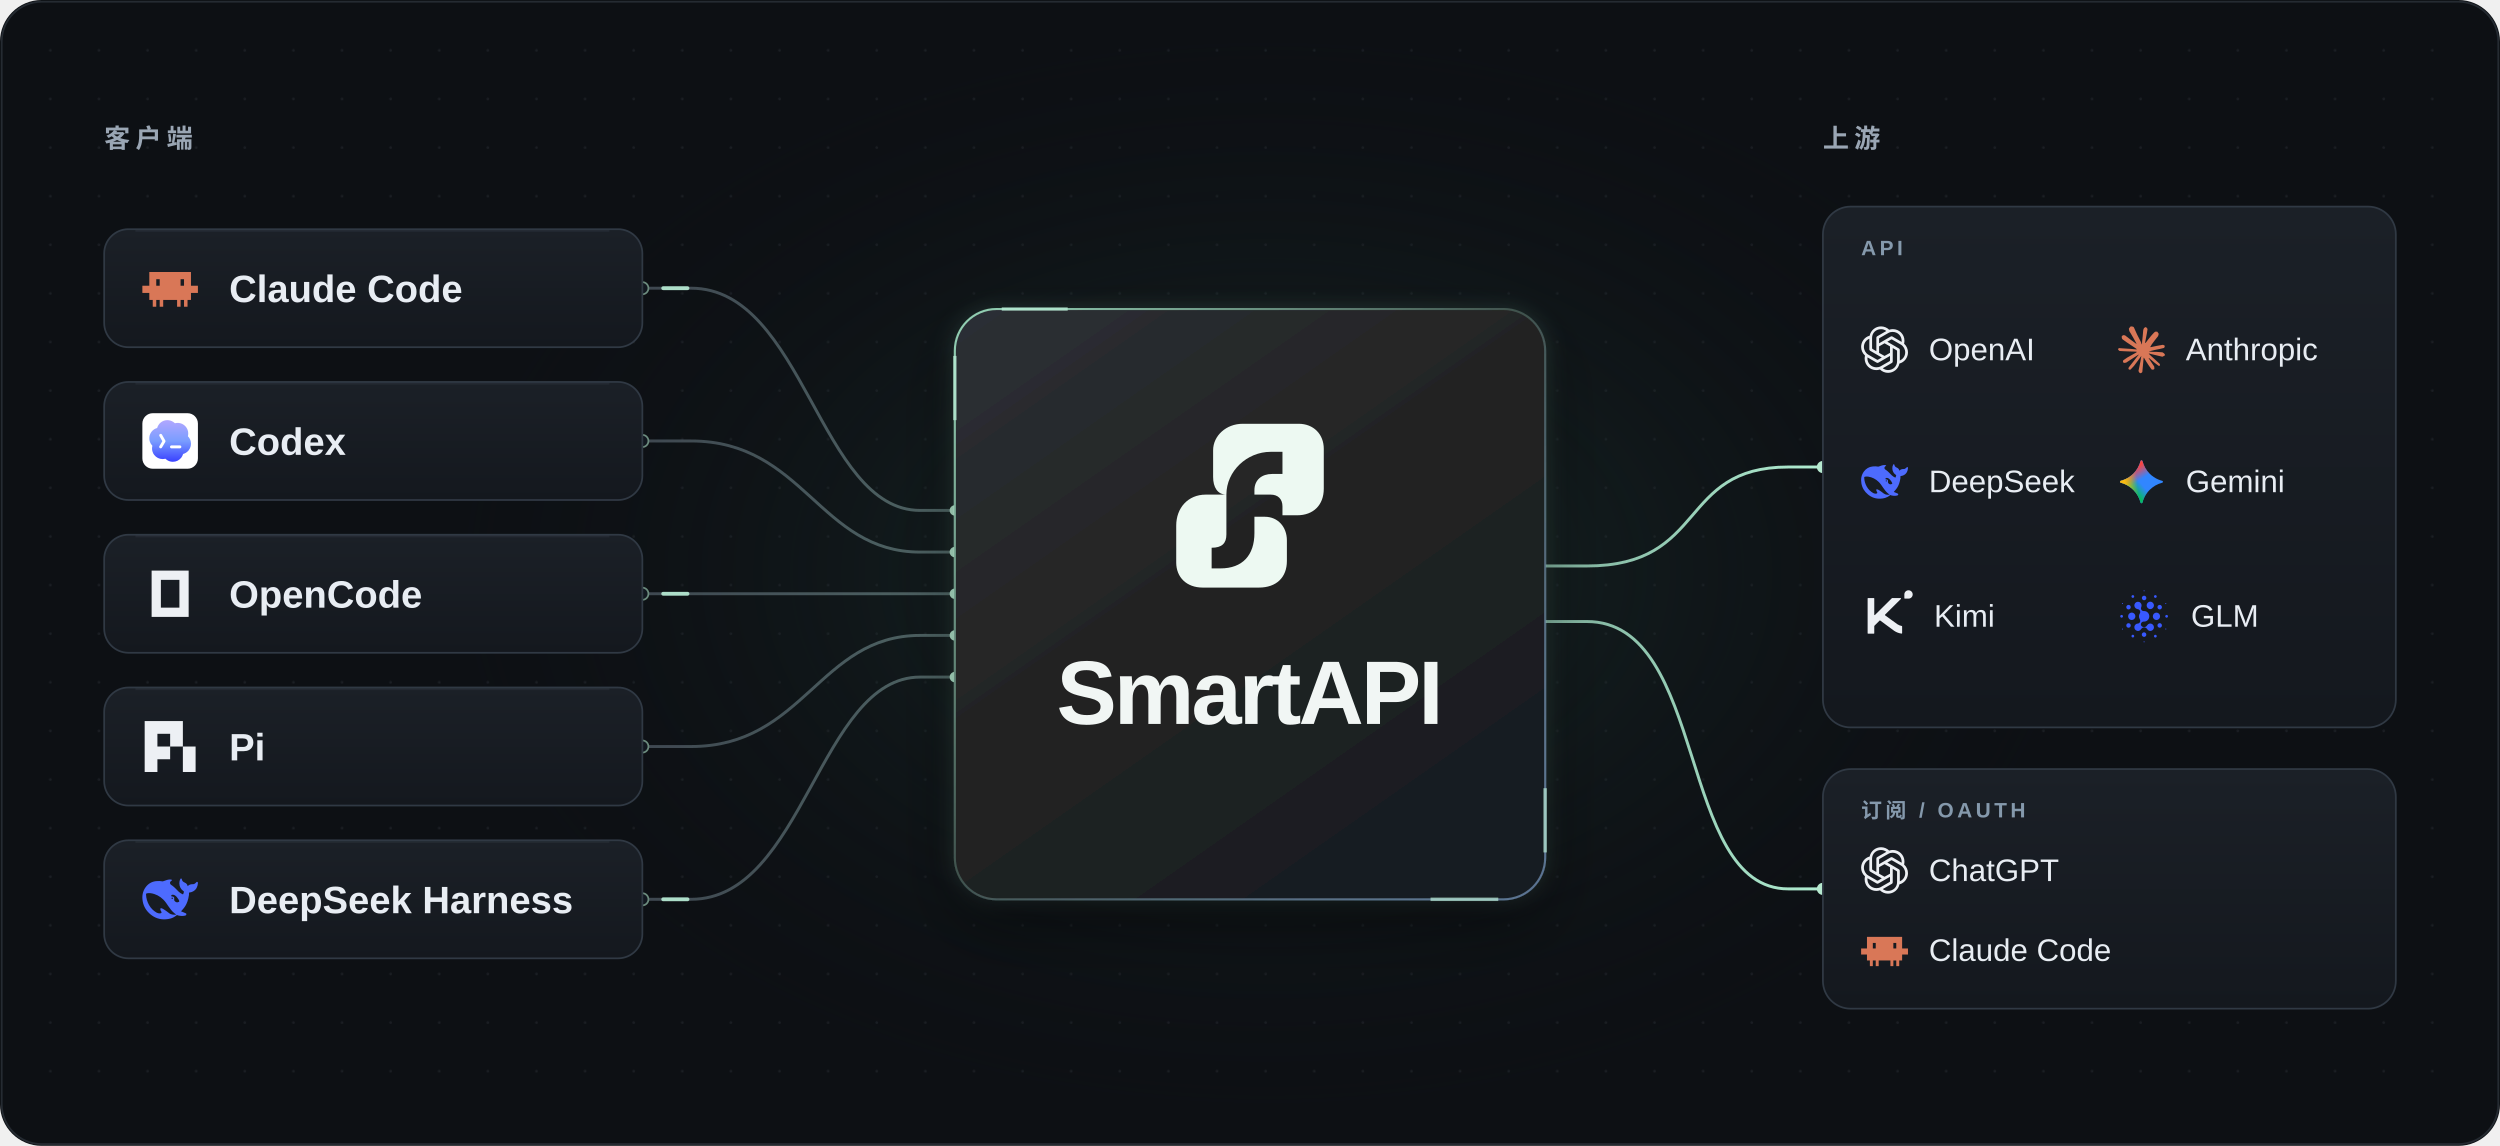
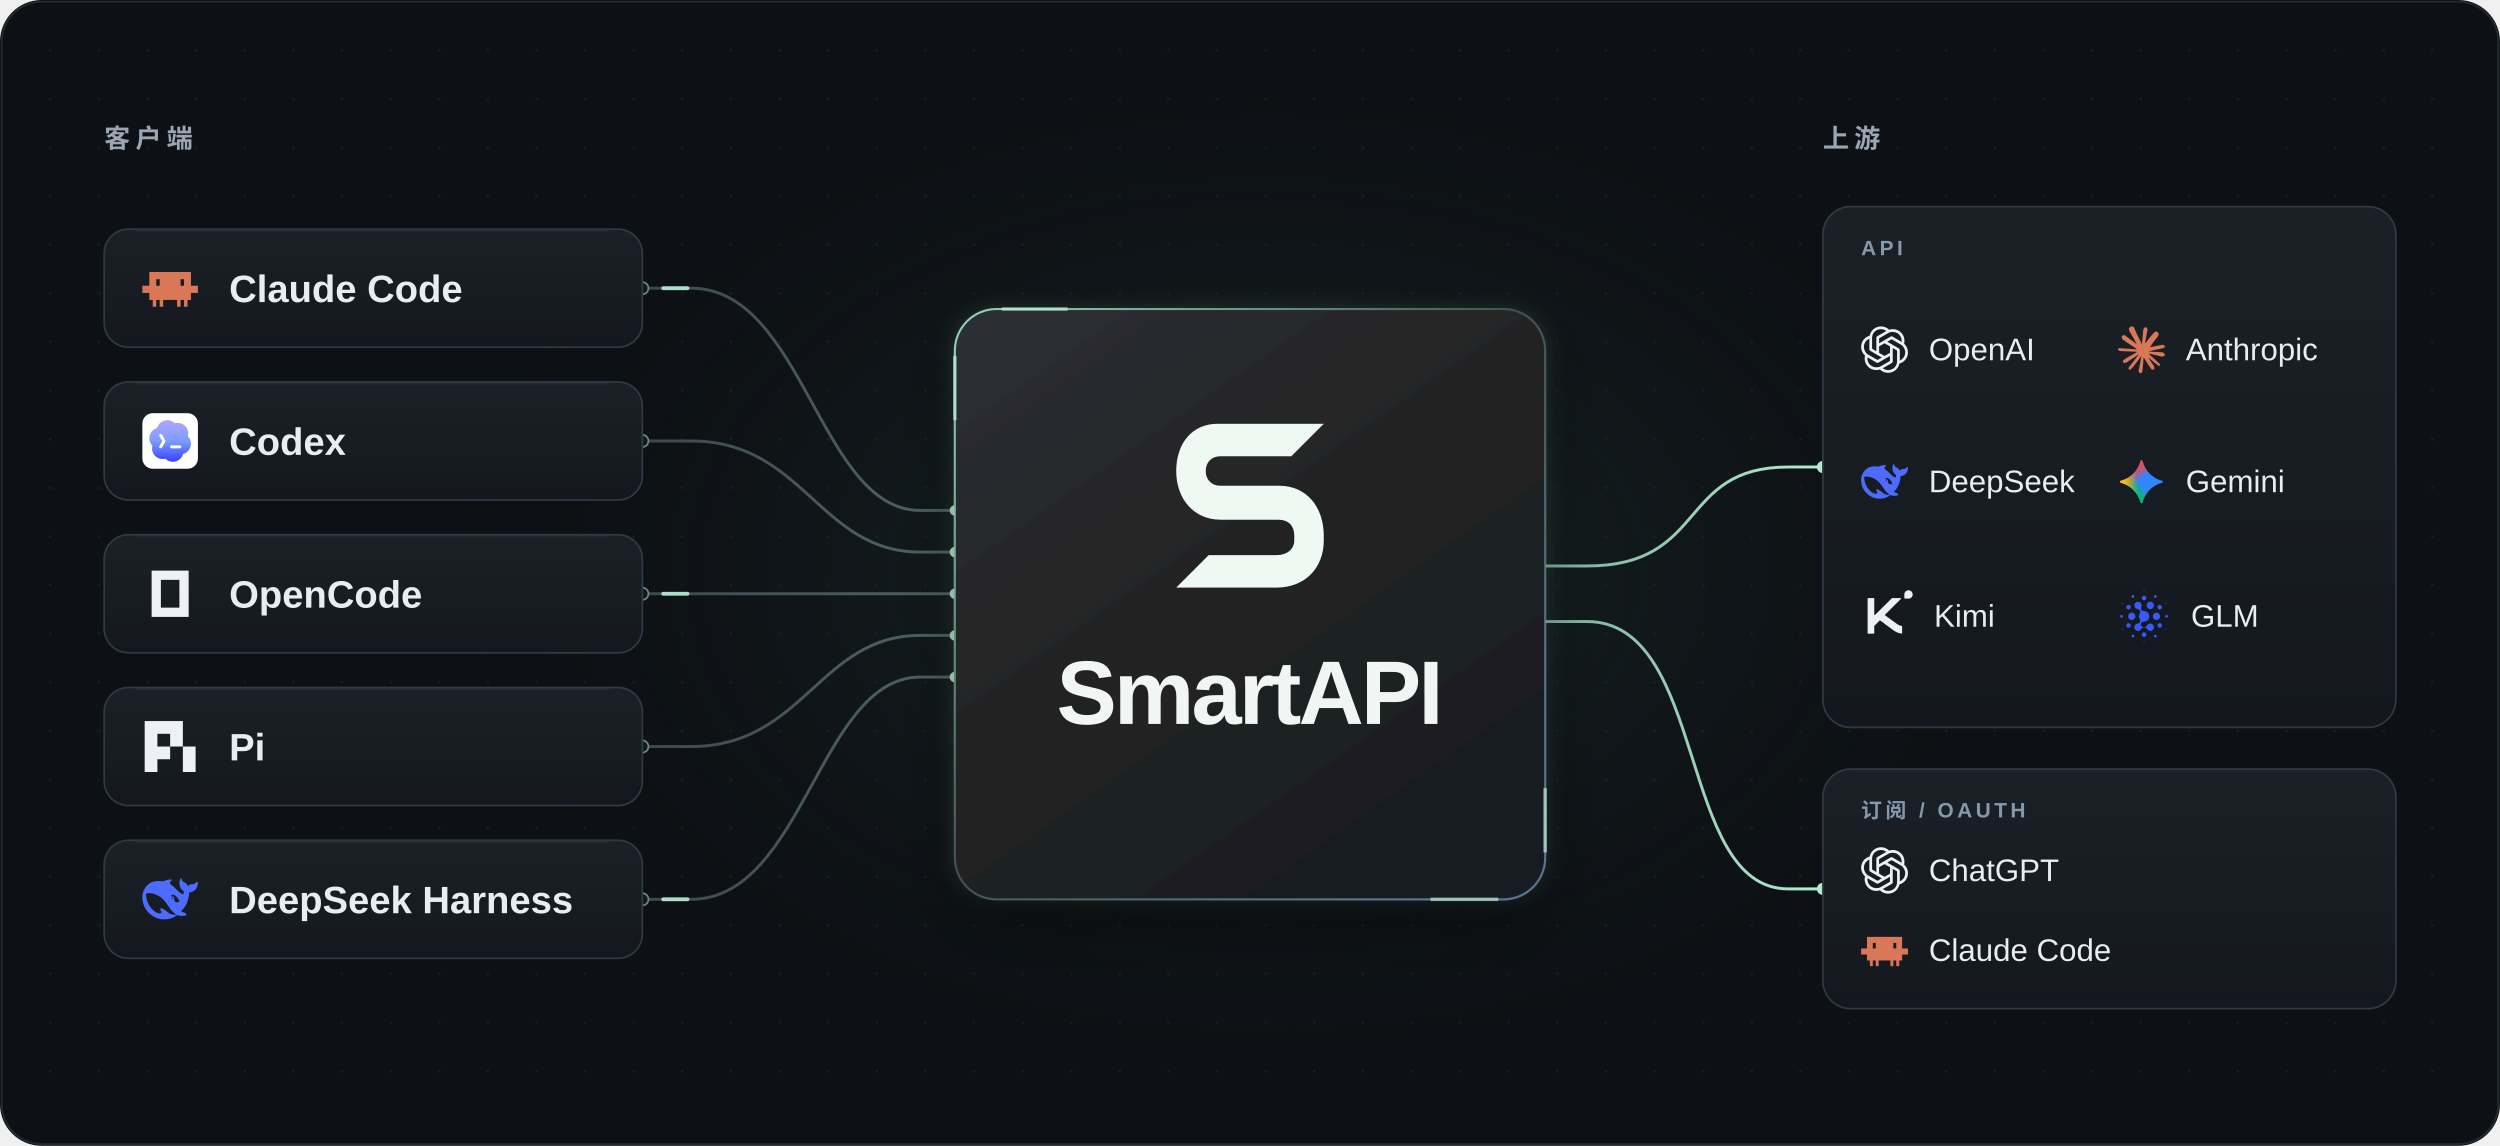
<svg xmlns="http://www.w3.org/2000/svg" width="1440" height="660" viewBox="0 0 1440 660" role="img" aria-labelledby="title desc">
  <defs>
    <radialGradient id="ambient">
      <stop stop-color="#25463e" stop-opacity=".5" />
      <stop offset="1" stop-color="#0d1014" stop-opacity="0" />
    </radialGradient>
    <linearGradient id="card" x2="0" y2="1">
      <stop stop-color="#1b2027" />
      <stop offset="1" stop-color="#14181e" />
    </linearGradient>
    <linearGradient id="core" x2=".7" y2="1">
      <stop stop-color="#2b3035" />
      <stop offset=".48" stop-color="#242424" />
      <stop offset="1" stop-color="#171d20" />
    </linearGradient>
    <linearGradient id="edge" x2="1" y2="1">
      <stop stop-color="#a1e5c5" stop-opacity=".9" />
      <stop offset=".48" stop-color="#40524d" />
      <stop offset="1" stop-color="#85a8d8" stop-opacity=".6" />
    </linearGradient>
    <linearGradient id="flow" gradientUnits="userSpaceOnUse" x1="370" y1="0" x2="1050" y2="0">
      <stop stop-color="#4a555f" />
      <stop offset=".8" stop-color="#87baa5" />
      <stop offset="1" stop-color="#b0edd1" />
    </linearGradient>
    <filter id="shadow" x="-30%" y="-30%" width="160%" height="180%">
      <feDropShadow dx="0" dy="14" stdDeviation="18" flood-color="#000" flood-opacity=".4" />
    </filter>
    <filter id="halo" x="-200%" y="-200%" width="500%" height="500%">
      <feGaussianBlur stdDeviation="5" />
    </filter>
    <pattern id="grid" width="28" height="28" patternUnits="userSpaceOnUse">
      <circle cx="1" cy="1" r=".8" fill="#83909d" opacity=".15" />
    </pattern>
  </defs>
  <rect width="1440" height="660" rx="24" fill="#0d1014" />
  <rect x="1" y="1" width="1438" height="658" rx="23" fill="none" stroke="#252b32" />
  <rect x="24" y="24" width="1392" height="612" fill="url(#grid)" opacity=".7" />
  <ellipse cx="730" cy="330" rx="480" ry="320" fill="url(#ambient)" />
  <g font-family="-apple-system,BlinkMacSystemFont,Segoe UI,Arial,PingFang SC,Microsoft YaHei,sans-serif">
    <text x="60" y="85" fill="#9aa6b4" font-size="15" font-weight="600" letter-spacing="3">客户端</text>
    <text x="1050" y="85" fill="#9aa6b4" font-size="15" font-weight="600" letter-spacing="3">上游</text>
    <path d="M370 166 H398 C463 166 472 294 530 294 H550" fill="none" stroke="url(#flow)" stroke-width="1.7" opacity=".8" />
    <circle cx="370" cy="166" r="3.5" fill="#121820" stroke="#6c8c7e" />
    <circle cx="550" cy="294" r="3" fill="#b6e9cf" />
    <path d="M382 166 h14" stroke="#addec9" stroke-width="2.2" stroke-linecap="round" />
    <path d="M370 254 H398 C463 254 472 318 530 318 H550" fill="none" stroke="url(#flow)" stroke-width="1.7" opacity=".8" />
    <circle cx="370" cy="254" r="3.5" fill="#121820" stroke="#6c8c7e" />
    <circle cx="550" cy="318" r="3" fill="#b6e9cf" />
    <path d="M370 342 H398 C463 342 472 342 530 342 H550" fill="none" stroke="url(#flow)" stroke-width="1.7" opacity=".8" />
    <circle cx="370" cy="342" r="3.5" fill="#121820" stroke="#6c8c7e" />
    <circle cx="550" cy="342" r="3" fill="#b6e9cf" />
    <path d="M382 342 h14" stroke="#addec9" stroke-width="2.2" stroke-linecap="round" />
    <path d="M370 430 H398 C463 430 472 366 530 366 H550" fill="none" stroke="url(#flow)" stroke-width="1.7" opacity=".8" />
    <circle cx="370" cy="430" r="3.5" fill="#121820" stroke="#6c8c7e" />
    <circle cx="550" cy="366" r="3" fill="#b6e9cf" />
    <path d="M370 518 H398 C463 518 472 390 530 390 H550" fill="none" stroke="url(#flow)" stroke-width="1.7" opacity=".8" />
    <circle cx="370" cy="518" r="3.5" fill="#121820" stroke="#6c8c7e" />
    <circle cx="550" cy="390" r="3" fill="#b6e9cf" />
    <path d="M382 518 h14" stroke="#addec9" stroke-width="2.2" stroke-linecap="round" />
    <path d="M890 326 H914 C984 326 966 269 1030 269 H1050" fill="none" stroke="url(#flow)" stroke-width="1.7" />
    <circle cx="1050" cy="269" r="3.5" fill="#b6e9cf" />
    <path d="M890 358 H914 C984 358 966 512 1030 512 H1050" fill="none" stroke="url(#flow)" stroke-width="1.7" />
    <circle cx="1050" cy="512" r="3.5" fill="#b6e9cf" />
    <rect x="60" y="132" width="310" height="68" rx="14" fill="url(#card)" stroke="#303944" />
    <path d="M78 133H351" stroke="#8a9daf" stroke-opacity=".08" />
    <svg x="82" y="150" width="32" height="32" viewBox="0 0 24 24" fill="#edf0f4" color="#edf0f4" fill-rule="evenodd">
      <path clip-rule="evenodd" d="M20.998 10.949H24v3.102h-3v3.028h-1.487V20H18v-2.921h-1.487V20H15v-2.921H9V20H7.488v-2.921H6V20H4.487v-2.921H3V14.05H0V10.95h3V5h17.998v5.949zM6 10.949h1.488V8.102H6v2.847zm10.51 0H18V8.102h-1.49v2.847z" fill="#D97757" fill-rule="evenodd" />
    </svg>
    <text x="132" y="174" fill="#e8edf3" font-size="22" font-weight="550">Claude Code</text>
    <rect x="60" y="220" width="310" height="68" rx="14" fill="url(#card)" stroke="#303944" />
    <path d="M78 221H351" stroke="#8a9daf" stroke-opacity=".08" />
    <svg x="82" y="238" width="32" height="32" viewBox="0 0 24 24" fill="#edf0f4" color="#edf0f4" fill-rule="evenodd">
      <path d="M19.503 0H4.496A4.496 4.496 0 000 4.496v15.007A4.496 4.496 0 004.496 24h15.007A4.496 4.496 0 0024 19.503V4.496A4.496 4.496 0 0019.503 0z" fill="#fff" />
      <path d="M9.064 3.344a4.578 4.578 0 012.285-.312c1 .115 1.891.54 2.673 1.275.01.01.024.017.037.021a.09.09 0 00.043 0 4.55 4.55 0 013.046.275l.047.022.116.057a4.581 4.581 0 012.188 2.399c.209.51.313 1.041.315 1.595a4.24 4.24 0 01-.134 1.223.123.123 0 00.03.115c.594.607.988 1.33 1.183 2.17.289 1.425-.007 2.71-.887 3.854l-.136.166a4.548 4.548 0 01-2.201 1.388.123.123 0 00-.081.076c-.191.551-.383 1.023-.74 1.494-.9 1.187-2.222 1.846-3.711 1.838-1.187-.006-2.239-.44-3.157-1.302a.107.107 0 00-.105-.024c-.388.125-.78.143-1.204.138a4.441 4.441 0 01-1.945-.466 4.544 4.544 0 01-1.61-1.335c-.152-.202-.303-.392-.414-.617a5.81 5.81 0 01-.37-.961 4.582 4.582 0 01-.014-2.298.124.124 0 00.006-.056.085.085 0 00-.027-.048 4.467 4.467 0 01-1.034-1.651 3.896 3.896 0 01-.251-1.192 5.189 5.189 0 01.141-1.6c.337-1.112.982-1.985 1.933-2.618.212-.141.413-.251.601-.33.215-.089.43-.164.646-.227a.098.098 0 00.065-.066 4.51 4.51 0 01.829-1.615 4.535 4.535 0 011.837-1.388zm3.482 10.565a.637.637 0 000 1.272h3.636a.637.637 0 100-1.272h-3.636zM8.462 9.23a.637.637 0 00-1.106.631l1.272 2.224-1.266 2.136a.636.636 0 101.095.649l1.454-2.455a.636.636 0 00.005-.64L8.462 9.23z" fill="url(#c1lobe-icons-codex-_R_0_)" />
      <defs>
        <linearGradient gradientUnits="userSpaceOnUse" id="c1lobe-icons-codex-_R_0_" x1="12" x2="12" y1="3" y2="21">
          <stop stop-color="#B1A7FF" />
          <stop offset=".5" stop-color="#7A9DFF" />
          <stop offset="1" stop-color="#3941FF" />
        </linearGradient>
      </defs>
    </svg>
    <text x="132" y="262" fill="#e8edf3" font-size="22" font-weight="550">Codex</text>
    <rect x="60" y="308" width="310" height="68" rx="14" fill="url(#card)" stroke="#303944" />
    <path d="M78 309H351" stroke="#8a9daf" stroke-opacity=".08" />
    <svg x="82" y="326" width="32" height="32" viewBox="0 0 24 24" fill="#edf0f4" color="#edf0f4" fill-rule="evenodd">
      <path d="M16 6H8v12h8V6zm4 16H4V2h16v20z" />
    </svg>
    <text x="132" y="350" fill="#e8edf3" font-size="22" font-weight="550">OpenCode</text>
    <rect x="60" y="396" width="310" height="68" rx="14" fill="url(#card)" stroke="#303944" />
    <path d="M78 397H351" stroke="#8a9daf" stroke-opacity=".08" />
    <svg x="82" y="414" width="32" height="32" viewBox="0 0 24 24" fill="#edf0f4" color="#edf0f4" fill-rule="evenodd">
      <path clip-rule="evenodd" d="M1 1h16.5v11H12v5.5H6.5V23H1V1zm5.5 5.5V12H12V6.5H6.5z" />
      <path d="M17.5 12H23v11h-5.5V12z" />
    </svg>
    <text x="132" y="438" fill="#e8edf3" font-size="22" font-weight="550">Pi</text>
    <rect x="60" y="484" width="310" height="68" rx="14" fill="url(#card)" stroke="#303944" />
    <path d="M78 485H351" stroke="#8a9daf" stroke-opacity=".08" />
    <svg x="82" y="502" width="32" height="32" viewBox="0 0 24 24" fill="#edf0f4" color="#edf0f4" fill-rule="evenodd">
      <path d="M23.748 4.482c-.254-.124-.364.113-.512.234-.051.039-.094.09-.137.136-.372.397-.806.657-1.373.626-.829-.046-1.537.214-2.163.848-.133-.782-.575-1.248-1.247-1.548-.352-.156-.708-.311-.955-.65-.172-.241-.219-.51-.305-.774-.055-.16-.11-.323-.293-.35-.2-.031-.278.136-.356.276-.313.572-.434 1.202-.422 1.84.027 1.436.633 2.58 1.838 3.393.137.093.172.187.129.323-.082.28-.18.552-.266.833-.055.179-.137.217-.329.14a5.526 5.526 0 01-1.736-1.18c-.857-.828-1.631-1.742-2.597-2.458a11.365 11.365 0 00-.689-.471c-.985-.957.13-1.743.388-1.836.27-.098.093-.432-.779-.428-.872.004-1.67.295-2.687.684a3.055 3.055 0 01-.465.137 9.597 9.597 0 00-2.883-.102c-1.885.21-3.39 1.102-4.497 2.623C.082 8.606-.231 10.684.152 12.85c.403 2.284 1.569 4.175 3.36 5.653 1.858 1.533 3.997 2.284 6.438 2.14 1.482-.085 3.133-.284 4.994-1.86.47.234.962.327 1.78.397.63.059 1.236-.03 1.705-.128.735-.156.684-.837.419-.961-2.155-1.004-1.682-.595-2.113-.926 1.096-1.296 2.746-2.642 3.392-7.003.05-.347.007-.565 0-.845-.004-.17.035-.237.23-.256a4.173 4.173 0 001.545-.475c1.396-.763 1.96-2.015 2.093-3.517.02-.23-.004-.467-.247-.588zM11.581 18c-2.089-1.642-3.102-2.183-3.52-2.16-.392.024-.321.471-.235.763.09.288.207.486.371.739.114.167.192.416-.113.603-.673.416-1.842-.14-1.897-.167-1.361-.802-2.5-1.86-3.301-3.307-.774-1.393-1.224-2.887-1.298-4.482-.02-.386.093-.522.477-.592a4.696 4.696 0 011.529-.039c2.132.312 3.946 1.265 5.468 2.774.868.86 1.525 1.887 2.202 2.891.72 1.066 1.494 2.082 2.48 2.914.348.292.625.514.891.677-.802.09-2.14.11-3.054-.614zm1-6.44a.306.306 0 01.415-.287.302.302 0 01.2.288.306.306 0 01-.31.307.303.303 0 01-.304-.308zm3.11 1.596c-.2.081-.399.151-.59.16a1.245 1.245 0 01-.798-.254c-.274-.23-.47-.358-.552-.758a1.73 1.73 0 01.016-.588c.07-.327-.008-.537-.239-.727-.187-.156-.426-.199-.688-.199a.559.559 0 01-.254-.078c-.11-.054-.2-.19-.114-.358.028-.054.16-.186.192-.21.356-.202.767-.136 1.146.016.352.144.618.408 1.001.782.391.451.462.576.685.914.176.265.336.537.445.848.067.195-.019.354-.25.452z" fill="#4D6BFE" />
    </svg>
    <text x="132" y="526" fill="#e8edf3" font-size="22" font-weight="550">DeepSeek Harness</text>
    <rect x="547" y="176" width="346" height="344" rx="27" fill="#a0e3c4" opacity=".12" filter="url(#halo)" />
    <rect x="550" y="178" width="340" height="340" rx="24" fill="url(#core)" stroke="url(#edge)" stroke-width="1.2" filter="url(#shadow)" />
    <path d="M577 178H615M550 205V242M824 518H863M890 454V491" stroke="#c1f4dd" stroke-opacity=".65" stroke-width="2" />
    <g transform="translate(672.4 239) scale(.85)" fill="#edf9f2">
-       <path transform="translate(6 6)" d="M45 0H83C93 0 100 7 100 17V44C100 55 93 62 82 62H72V56C72 51 69 48 64 48H53V45C53 38 58 34 65 34H72V19H64C48 19 34 32 34 48C28 48 25 43 25 36V18C25 8 34 0 45 0ZM20 48H34V75C34 81 31 84 24 84V98H30C45 98 53 89 53 74V63H60C69 63 75 70 75 79V93C75 104 68 111 56 111H18C7 111 0 104 0 94V69C0 57 8 48 20 48Z" />
+       <path transform="translate(6 6)" d="M28 0H100L78 22H30C24 22 20 26 20 32C20 38 24 42 30 42H70C88 42 100 56 100 76V79C100 98 87 111 68 111H0L22 89H68C75 89 80 85 80 79V76C80 69 76 65 69 65H30C12 65 0 51 0 32C0 13 11 0 28 0Z" />
    </g>
    <text x="720" y="417" fill="#f1f6f4" font-size="52" font-weight="650" letter-spacing="-1.6" text-anchor="middle">SmartAPI</text>
    <rect x="1050" y="119" width="330" height="300" rx="16" fill="url(#card)" stroke="#303944" />
    <text x="1072" y="147" fill="#8599ac" font-size="12" font-weight="600" letter-spacing="2">API</text>
    <svg x="1072" y="188" width="27" height="27" viewBox="0 0 24 24" fill="#edf0f4" color="#edf0f4" fill-rule="evenodd">
      <path d="M9.205 8.658v-2.26c0-.19.072-.333.238-.428l4.543-2.616c.619-.357 1.356-.523 2.117-.523 2.854 0 4.662 2.212 4.662 4.566 0 .167 0 .357-.024.547l-4.71-2.759a.797.797 0 00-.856 0l-5.97 3.473zm10.609 8.8V12.06c0-.333-.143-.57-.429-.737l-5.97-3.473 1.95-1.118a.433.433 0 01.476 0l4.543 2.617c1.309.76 2.189 2.378 2.189 3.948 0 1.808-1.07 3.473-2.76 4.163zM7.802 12.703l-1.95-1.142c-.167-.095-.239-.238-.239-.428V5.899c0-2.545 1.95-4.472 4.591-4.472 1 0 1.927.333 2.712.928L8.23 5.067c-.285.166-.428.404-.428.737v6.898zM12 15.128l-2.795-1.57v-3.33L12 8.658l2.795 1.57v3.33L12 15.128zm1.796 7.23c-1 0-1.927-.332-2.712-.927l4.686-2.712c.285-.166.428-.404.428-.737v-6.898l1.974 1.142c.167.095.238.238.238.428v5.233c0 2.545-1.974 4.472-4.614 4.472zm-5.637-5.303l-4.544-2.617c-1.308-.761-2.188-2.378-2.188-3.948A4.482 4.482 0 014.21 6.327v5.423c0 .333.143.571.428.738l5.947 3.449-1.95 1.118a.432.432 0 01-.476 0zm-.262 3.9c-2.688 0-4.662-2.021-4.662-4.519 0-.19.024-.38.047-.57l4.686 2.71c.286.167.571.167.856 0l5.97-3.448v2.26c0 .19-.07.333-.237.428l-4.543 2.616c-.619.357-1.356.523-2.117.523zm5.899 2.83a5.947 5.947 0 005.827-4.756C22.287 18.339 24 15.84 24 13.296c0-1.665-.713-3.282-1.998-4.448.119-.5.19-.999.19-1.498 0-3.401-2.759-5.947-5.946-5.947-.642 0-1.26.095-1.88.31A5.962 5.962 0 0010.205 0a5.947 5.947 0 00-5.827 4.757C1.713 5.447 0 7.945 0 10.49c0 1.666.713 3.283 1.998 4.448-.119.5-.19 1-.19 1.499 0 3.401 2.759 5.946 5.946 5.946.642 0 1.26-.095 1.88-.309a5.96 5.96 0 004.162 1.713z" />
    </svg>
    <text x="1111" y="207.5" fill="#e8edf3" font-size="18" font-weight="500">OpenAI</text>
    <svg x="1220" y="188" width="27" height="27" viewBox="0 0 24 24" fill="#edf0f4" color="#edf0f4" fill-rule="evenodd">
      <path d="M4.709 15.955l4.72-2.647.08-.23-.08-.128H9.2l-.79-.048-2.698-.073-2.339-.097-2.266-.122-.571-.121L0 11.784l.055-.352.48-.321.686.06 1.52.103 2.278.158 1.652.097 2.449.255h.389l.055-.157-.134-.098-.103-.097-2.358-1.596-2.552-1.688-1.336-.972-.724-.491-.364-.462-.158-1.008.656-.722.881.06.225.061.893.686 1.908 1.476 2.491 1.833.365.304.145-.103.019-.073-.164-.274-1.355-2.446-1.446-2.49-.644-1.032-.17-.619a2.97 2.97 0 01-.104-.729L6.283.134 6.696 0l.996.134.42.364.62 1.414 1.002 2.229 1.555 3.03.456.898.243.832.091.255h.158V9.01l.128-1.706.237-2.095.23-2.695.08-.76.376-.91.747-.492.584.28.48.685-.067.444-.286 1.851-.559 2.903-.364 1.942h.212l.243-.242.985-1.306 1.652-2.064.73-.82.85-.904.547-.431h1.033l.76 1.129-.34 1.166-1.064 1.347-.881 1.142-1.264 1.7-.79 1.36.073.11.188-.02 2.856-.606 1.543-.28 1.841-.315.833.388.091.395-.328.807-1.969.486-2.309.462-3.439.813-.042.03.049.061 1.549.146.662.036h1.622l3.02.225.79.522.474.638-.079.485-1.215.62-1.64-.389-3.829-.91-1.312-.329h-.182v.11l1.093 1.068 2.006 1.81 2.509 2.33.127.578-.322.455-.34-.049-2.205-1.657-.851-.747-1.926-1.62h-.128v.17l.444.649 2.345 3.521.122 1.08-.17.353-.608.213-.668-.122-1.374-1.925-1.415-2.167-1.143-1.943-.14.08-.674 7.254-.316.37-.729.28-.607-.461-.322-.747.322-1.476.389-1.924.315-1.53.286-1.9.17-.632-.012-.042-.14.018-1.434 1.967-2.18 2.945-1.726 1.845-.414.164-.717-.37.067-.662.401-.589 2.388-3.036 1.44-1.882.93-1.086-.006-.158h-.055L4.132 18.56l-1.13.146-.487-.456.061-.746.231-.243 1.908-1.312-.006.006z" fill="#D97757" fill-rule="nonzero" />
    </svg>
    <text x="1259" y="207.5" fill="#e8edf3" font-size="18" font-weight="500">Anthropic</text>
    <svg x="1072" y="264" width="27" height="27" viewBox="0 0 24 24" fill="#edf0f4" color="#edf0f4" fill-rule="evenodd">
      <path d="M23.748 4.482c-.254-.124-.364.113-.512.234-.051.039-.094.09-.137.136-.372.397-.806.657-1.373.626-.829-.046-1.537.214-2.163.848-.133-.782-.575-1.248-1.247-1.548-.352-.156-.708-.311-.955-.65-.172-.241-.219-.51-.305-.774-.055-.16-.11-.323-.293-.35-.2-.031-.278.136-.356.276-.313.572-.434 1.202-.422 1.84.027 1.436.633 2.58 1.838 3.393.137.093.172.187.129.323-.082.28-.18.552-.266.833-.055.179-.137.217-.329.14a5.526 5.526 0 01-1.736-1.18c-.857-.828-1.631-1.742-2.597-2.458a11.365 11.365 0 00-.689-.471c-.985-.957.13-1.743.388-1.836.27-.098.093-.432-.779-.428-.872.004-1.67.295-2.687.684a3.055 3.055 0 01-.465.137 9.597 9.597 0 00-2.883-.102c-1.885.21-3.39 1.102-4.497 2.623C.082 8.606-.231 10.684.152 12.85c.403 2.284 1.569 4.175 3.36 5.653 1.858 1.533 3.997 2.284 6.438 2.14 1.482-.085 3.133-.284 4.994-1.86.47.234.962.327 1.78.397.63.059 1.236-.03 1.705-.128.735-.156.684-.837.419-.961-2.155-1.004-1.682-.595-2.113-.926 1.096-1.296 2.746-2.642 3.392-7.003.05-.347.007-.565 0-.845-.004-.17.035-.237.23-.256a4.173 4.173 0 001.545-.475c1.396-.763 1.96-2.015 2.093-3.517.02-.23-.004-.467-.247-.588zM11.581 18c-2.089-1.642-3.102-2.183-3.52-2.16-.392.024-.321.471-.235.763.09.288.207.486.371.739.114.167.192.416-.113.603-.673.416-1.842-.14-1.897-.167-1.361-.802-2.5-1.86-3.301-3.307-.774-1.393-1.224-2.887-1.298-4.482-.02-.386.093-.522.477-.592a4.696 4.696 0 011.529-.039c2.132.312 3.946 1.265 5.468 2.774.868.86 1.525 1.887 2.202 2.891.72 1.066 1.494 2.082 2.48 2.914.348.292.625.514.891.677-.802.09-2.14.11-3.054-.614zm1-6.44a.306.306 0 01.415-.287.302.302 0 01.2.288.306.306 0 01-.31.307.303.303 0 01-.304-.308zm3.11 1.596c-.2.081-.399.151-.59.16a1.245 1.245 0 01-.798-.254c-.274-.23-.47-.358-.552-.758a1.73 1.73 0 01.016-.588c.07-.327-.008-.537-.239-.727-.187-.156-.426-.199-.688-.199a.559.559 0 01-.254-.078c-.11-.054-.2-.19-.114-.358.028-.054.16-.186.192-.21.356-.202.767-.136 1.146.016.352.144.618.408 1.001.782.391.451.462.576.685.914.176.265.336.537.445.848.067.195-.019.354-.25.452z" fill="#4D6BFE" />
    </svg>
    <text x="1111" y="283.5" fill="#e8edf3" font-size="18" font-weight="500">DeepSeek</text>
    <svg x="1220" y="264" width="27" height="27" viewBox="0 0 24 24" fill="#edf0f4" color="#edf0f4" fill-rule="evenodd">
      <path d="M20.616 10.835a14.147 14.147 0 01-4.45-3.001 14.111 14.111 0 01-3.678-6.452.503.503 0 00-.975 0 14.134 14.134 0 01-3.679 6.452 14.155 14.155 0 01-4.45 3.001c-.65.28-1.318.505-2.002.678a.502.502 0 000 .975c.684.172 1.35.397 2.002.677a14.147 14.147 0 014.45 3.001 14.112 14.112 0 013.679 6.453.502.502 0 00.975 0c.172-.685.397-1.351.677-2.003a14.145 14.145 0 013.001-4.45 14.113 14.113 0 016.453-3.678.503.503 0 000-.975 13.245 13.245 0 01-2.003-.678z" fill="#3186FF" />
      <path d="M20.616 10.835a14.147 14.147 0 01-4.45-3.001 14.111 14.111 0 01-3.678-6.452.503.503 0 00-.975 0 14.134 14.134 0 01-3.679 6.452 14.155 14.155 0 01-4.45 3.001c-.65.28-1.318.505-2.002.678a.502.502 0 000 .975c.684.172 1.35.397 2.002.677a14.147 14.147 0 014.45 3.001 14.112 14.112 0 013.679 6.453.502.502 0 00.975 0c.172-.685.397-1.351.677-2.003a14.145 14.145 0 013.001-4.45 14.113 14.113 0 016.453-3.678.503.503 0 000-.975 13.245 13.245 0 01-2.003-.678z" fill="url(#p4lobe-icons-gemini-0-_R_0_)" />
      <path d="M20.616 10.835a14.147 14.147 0 01-4.45-3.001 14.111 14.111 0 01-3.678-6.452.503.503 0 00-.975 0 14.134 14.134 0 01-3.679 6.452 14.155 14.155 0 01-4.45 3.001c-.65.28-1.318.505-2.002.678a.502.502 0 000 .975c.684.172 1.35.397 2.002.677a14.147 14.147 0 014.45 3.001 14.112 14.112 0 013.679 6.453.502.502 0 00.975 0c.172-.685.397-1.351.677-2.003a14.145 14.145 0 013.001-4.45 14.113 14.113 0 016.453-3.678.503.503 0 000-.975 13.245 13.245 0 01-2.003-.678z" fill="url(#p4lobe-icons-gemini-1-_R_0_)" />
      <path d="M20.616 10.835a14.147 14.147 0 01-4.45-3.001 14.111 14.111 0 01-3.678-6.452.503.503 0 00-.975 0 14.134 14.134 0 01-3.679 6.452 14.155 14.155 0 01-4.45 3.001c-.65.28-1.318.505-2.002.678a.502.502 0 000 .975c.684.172 1.35.397 2.002.677a14.147 14.147 0 014.45 3.001 14.112 14.112 0 013.679 6.453.502.502 0 00.975 0c.172-.685.397-1.351.677-2.003a14.145 14.145 0 013.001-4.45 14.113 14.113 0 016.453-3.678.503.503 0 000-.975 13.245 13.245 0 01-2.003-.678z" fill="url(#p4lobe-icons-gemini-2-_R_0_)" />
      <defs>
        <linearGradient gradientUnits="userSpaceOnUse" id="p4lobe-icons-gemini-0-_R_0_" x1="7" x2="11" y1="15.5" y2="12">
          <stop stop-color="#08B962" />
          <stop offset="1" stop-color="#08B962" stop-opacity="0" />
        </linearGradient>
        <linearGradient gradientUnits="userSpaceOnUse" id="p4lobe-icons-gemini-1-_R_0_" x1="8" x2="11.5" y1="5.5" y2="11">
          <stop stop-color="#F94543" />
          <stop offset="1" stop-color="#F94543" stop-opacity="0" />
        </linearGradient>
        <linearGradient gradientUnits="userSpaceOnUse" id="p4lobe-icons-gemini-2-_R_0_" x1="3.5" x2="17.5" y1="13.5" y2="12">
          <stop stop-color="#FABC12" />
          <stop offset=".46" stop-color="#FABC12" stop-opacity="0" />
        </linearGradient>
      </defs>
    </svg>
    <text x="1259" y="283.5" fill="#e8edf3" font-size="18" font-weight="500">Gemini</text>
    <svg x="1072" y="340" width="30" height="30" viewBox="0 0 24 24" fill="#edf0f4" color="#edf0f4" fill-rule="evenodd">
      <path d="M21.846 0a1.923 1.923 0 110 3.846H20.15a.226.226 0 01-.227-.226V1.923C19.923.861 20.784 0 21.846 0z" />
      <path d="M11.065 11.199l7.257-7.2c.137-.136.06-.41-.116-.41H14.3a.164.164 0 00-.117.051l-7.82 7.756c-.122.12-.302.013-.302-.179V3.82c0-.127-.083-.23-.185-.23H3.186c-.103 0-.186.103-.186.23V19.77c0 .128.083.23.186.23h2.69c.103 0 .186-.102.186-.23v-3.25c0-.069.025-.135.069-.178l2.424-2.406a.158.158 0 01.205-.023l6.484 4.772a7.677 7.677 0 003.453 1.283c.108.012.2-.095.2-.23v-3.06c0-.117-.07-.212-.164-.227a5.028 5.028 0 01-2.027-.807l-5.613-4.064c-.117-.078-.132-.279-.028-.381z" />
    </svg>
    <text x="1114" y="361.0" fill="#e8edf3" font-size="18" font-weight="500">Kimi</text>
    <svg x="1220" y="340" width="30" height="30" viewBox="0 0 24 24" fill="#edf0f4" color="#edf0f4" fill-rule="evenodd">
      <path d="M11.991 23.503a.24.24 0 00-.244.248.24.24 0 00.244.249.24.24 0 00.245-.249.24.24 0 00-.22-.247l-.025-.001zM9.671 5.365a1.697 1.697 0 011.099 2.132l-.071.172-.016.04-.018.054c-.07.16-.104.32-.104.498-.035.71.47 1.279 1.186 1.314h.366c1.309.053 2.338 1.173 2.286 2.523-.052 1.332-1.152 2.38-2.478 2.327h-.174c-.715.018-1.274.64-1.239 1.368 0 .124.018.23.053.337.209.373.54.658.96.8.75.23 1.517-.125 1.9-.782l.018-.035c.402-.64 1.17-.96 1.92-.711.854.284 1.378 1.226 1.099 2.167a1.661 1.661 0 01-2.077 1.102 1.711 1.711 0 01-.907-.711l-.017-.035c-.2-.323-.463-.58-.851-.711l-.056-.018a1.646 1.646 0 00-1.954.746 1.66 1.66 0 01-1.065.764 1.677 1.677 0 01-1.989-1.279c-.209-.906.332-1.83 1.257-2.043a1.51 1.51 0 01.296-.035h.018c.68-.071 1.151-.622 1.116-1.333a1.307 1.307 0 00-.227-.693 2.515 2.515 0 01-.366-1.403 2.39 2.39 0 01.366-1.208c.14-.195.21-.444.227-.693.018-.71-.506-1.261-1.186-1.332l-.07-.018a1.43 1.43 0 01-.299-.07l-.05-.019a1.7 1.7 0 01-1.047-2.114 1.68 1.68 0 012.094-1.101zm-5.575 10.11c.26-.264.639-.367.994-.27.355.096.633.379.728.74.095.362-.007.748-.267 1.013-.402.41-1.053.41-1.455 0a1.062 1.062 0 010-1.482zm14.845-.294c.359-.09.738.024.992.297.254.274.344.665.237 1.025-.107.36-.396.634-.756.718-.551.128-1.1-.22-1.23-.781a1.05 1.05 0 01.757-1.26zm-.064-4.39c.314.32.49.753.49 1.206 0 .452-.176.886-.49 1.206-.315.32-.74.5-1.185.5-.444 0-.87-.18-1.184-.5a1.727 1.727 0 010-2.412 1.654 1.654 0 012.369 0zm-11.243.163c.364.484.447 1.128.218 1.691a1.665 1.665 0 01-2.188.923c-.855-.36-1.26-1.358-.907-2.228a1.68 1.68 0 011.33-1.038c.593-.08 1.183.169 1.547.652zm11.545-4.221c.368 0 .708.2.892.524.184.324.184.724 0 1.048a1.026 1.026 0 01-.892.524c-.568 0-1.03-.47-1.03-1.048 0-.579.462-1.048 1.03-1.048zm-14.358 0c.368 0 .707.2.891.524.184.324.184.724 0 1.048a1.026 1.026 0 01-.891.524c-.569 0-1.03-.47-1.03-1.048 0-.579.461-1.048 1.03-1.048zm10.031-1.475c.925 0 1.675.764 1.675 1.706s-.75 1.705-1.675 1.705-1.674-.763-1.674-1.705c0-.942.75-1.706 1.674-1.706zm-2.626-.684c.362-.082.653-.356.761-.718a1.062 1.062 0 00-.238-1.028 1.017 1.017 0 00-.996-.294c-.547.14-.881.7-.752 1.257.13.558.675.907 1.225.783zm0 16.876c.359-.087.644-.36.75-.72a1.062 1.062 0 00-.237-1.019 1.018 1.018 0 00-.985-.301 1.037 1.037 0 00-.762.717c-.108.361-.017.754.239 1.028.245.263.606.377.953.305l.043-.01zM17.19 3.5a.631.631 0 00.628-.64c0-.355-.279-.64-.628-.64a.631.631 0 00-.628.64c0 .355.28.64.628.64zm-10.38 0a.631.631 0 00.628-.64c0-.355-.28-.64-.628-.64a.631.631 0 00-.628.64c0 .355.279.64.628.64zm-5.182 7.852a.631.631 0 00-.628.64c0 .354.28.639.628.639a.63.63 0 00.627-.606l.001-.034a.62.62 0 00-.628-.64zm5.182 9.13a.631.631 0 00-.628.64c0 .355.279.64.628.64a.631.631 0 00.628-.64c0-.355-.28-.64-.628-.64zm10.38.018a.631.631 0 00-.628.64c0 .355.28.64.628.64a.631.631 0 00.628-.64c0-.355-.279-.64-.628-.64zm5.182-9.148a.631.631 0 00-.628.64c0 .354.279.639.628.639a.631.631 0 00.628-.64c0-.355-.28-.64-.628-.64zm-.384-4.992a.24.24 0 00.244-.249.24.24 0 00-.244-.249.24.24 0 00-.244.249c0 .142.122.249.244.249zM11.991.497a.24.24 0 00.245-.248A.24.24 0 0011.99 0a.24.24 0 00-.244.249c0 .133.108.236.223.247l.021.001zM2.011 6.36a.24.24 0 00.245-.249.24.24 0 00-.244-.249.24.24 0 00-.244.249.24.24 0 00.244.249zm0 11.263a.24.24 0 00-.243.248.24.24 0 00.244.249.24.24 0 00.244-.249.252.252 0 00-.244-.248zm19.995-.018a.24.24 0 00-.245.248.24.24 0 00.245.25.24.24 0 00.244-.25.252.252 0 00-.244-.248z" fill="#3859FF" fill-rule="nonzero" />
    </svg>
    <text x="1262" y="361.0" fill="#e8edf3" font-size="18" font-weight="500">GLM</text>
    <rect x="1050" y="443" width="330" height="138" rx="16" fill="url(#card)" stroke="#303944" />
    <text x="1072" y="471" fill="#8599ac" font-size="12" font-weight="600" letter-spacing="2">订阅 / OAUTH</text>
    <svg x="1072" y="488" width="27" height="27" viewBox="0 0 24 24" fill="#edf0f4" color="#edf0f4" fill-rule="evenodd">
      <path d="M9.205 8.658v-2.26c0-.19.072-.333.238-.428l4.543-2.616c.619-.357 1.356-.523 2.117-.523 2.854 0 4.662 2.212 4.662 4.566 0 .167 0 .357-.024.547l-4.71-2.759a.797.797 0 00-.856 0l-5.97 3.473zm10.609 8.8V12.06c0-.333-.143-.57-.429-.737l-5.97-3.473 1.95-1.118a.433.433 0 01.476 0l4.543 2.617c1.309.76 2.189 2.378 2.189 3.948 0 1.808-1.07 3.473-2.76 4.163zM7.802 12.703l-1.95-1.142c-.167-.095-.239-.238-.239-.428V5.899c0-2.545 1.95-4.472 4.591-4.472 1 0 1.927.333 2.712.928L8.23 5.067c-.285.166-.428.404-.428.737v6.898zM12 15.128l-2.795-1.57v-3.33L12 8.658l2.795 1.57v3.33L12 15.128zm1.796 7.23c-1 0-1.927-.332-2.712-.927l4.686-2.712c.285-.166.428-.404.428-.737v-6.898l1.974 1.142c.167.095.238.238.238.428v5.233c0 2.545-1.974 4.472-4.614 4.472zm-5.637-5.303l-4.544-2.617c-1.308-.761-2.188-2.378-2.188-3.948A4.482 4.482 0 014.21 6.327v5.423c0 .333.143.571.428.738l5.947 3.449-1.95 1.118a.432.432 0 01-.476 0zm-.262 3.9c-2.688 0-4.662-2.021-4.662-4.519 0-.19.024-.38.047-.57l4.686 2.71c.286.167.571.167.856 0l5.97-3.448v2.26c0 .19-.07.333-.237.428l-4.543 2.616c-.619.357-1.356.523-2.117.523zm5.899 2.83a5.947 5.947 0 005.827-4.756C22.287 18.339 24 15.84 24 13.296c0-1.665-.713-3.282-1.998-4.448.119-.5.19-.999.19-1.498 0-3.401-2.759-5.947-5.946-5.947-.642 0-1.26.095-1.88.31A5.962 5.962 0 0010.205 0a5.947 5.947 0 00-5.827 4.757C1.713 5.447 0 7.945 0 10.49c0 1.666.713 3.283 1.998 4.448-.119.5-.19 1-.19 1.499 0 3.401 2.759 5.946 5.946 5.946.642 0 1.26-.095 1.88-.309a5.96 5.96 0 004.162 1.713z" />
    </svg>
    <text x="1111" y="507.5" fill="#e8edf3" font-size="18" font-weight="500">ChatGPT</text>
    <svg x="1072" y="534" width="27" height="27" viewBox="0 0 24 24" fill="#edf0f4" color="#edf0f4" fill-rule="evenodd">
      <path clip-rule="evenodd" d="M20.998 10.949H24v3.102h-3v3.028h-1.487V20H18v-2.921h-1.487V20H15v-2.921H9V20H7.488v-2.921H6V20H4.487v-2.921H3V14.05H0V10.95h3V5h17.998v5.949zM6 10.949h1.488V8.102H6v2.847zm10.51 0H18V8.102h-1.49v2.847z" fill="#D97757" fill-rule="evenodd" />
    </svg>
    <text x="1111" y="553.5" fill="#e8edf3" font-size="18" font-weight="500">Claude Code</text>
  </g>
</svg>
